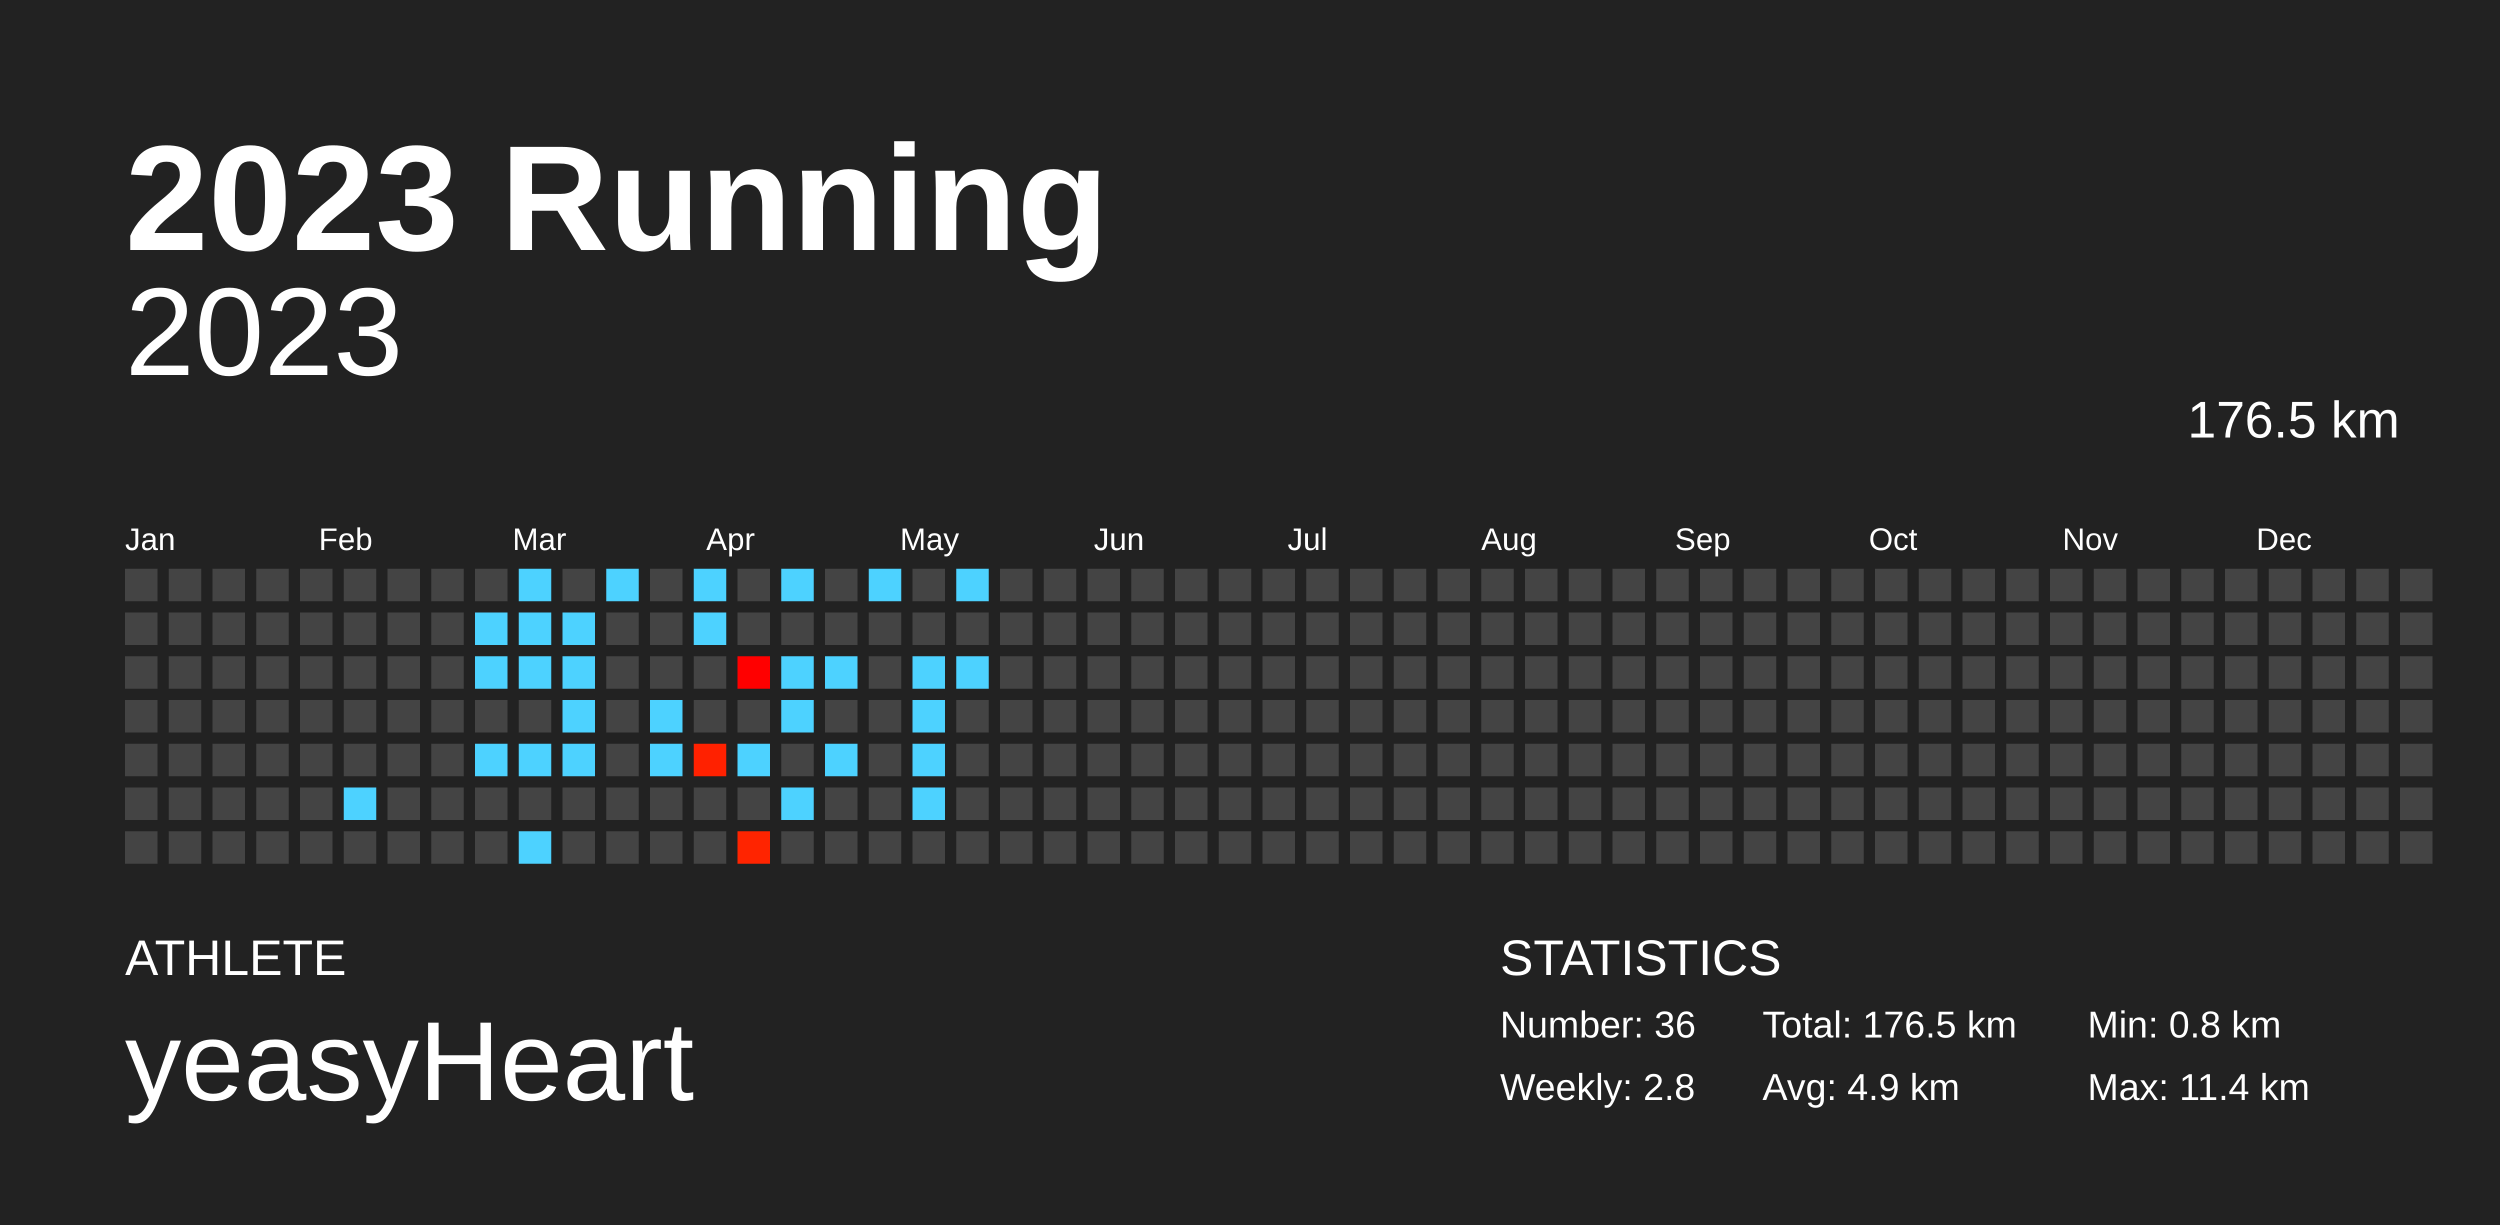
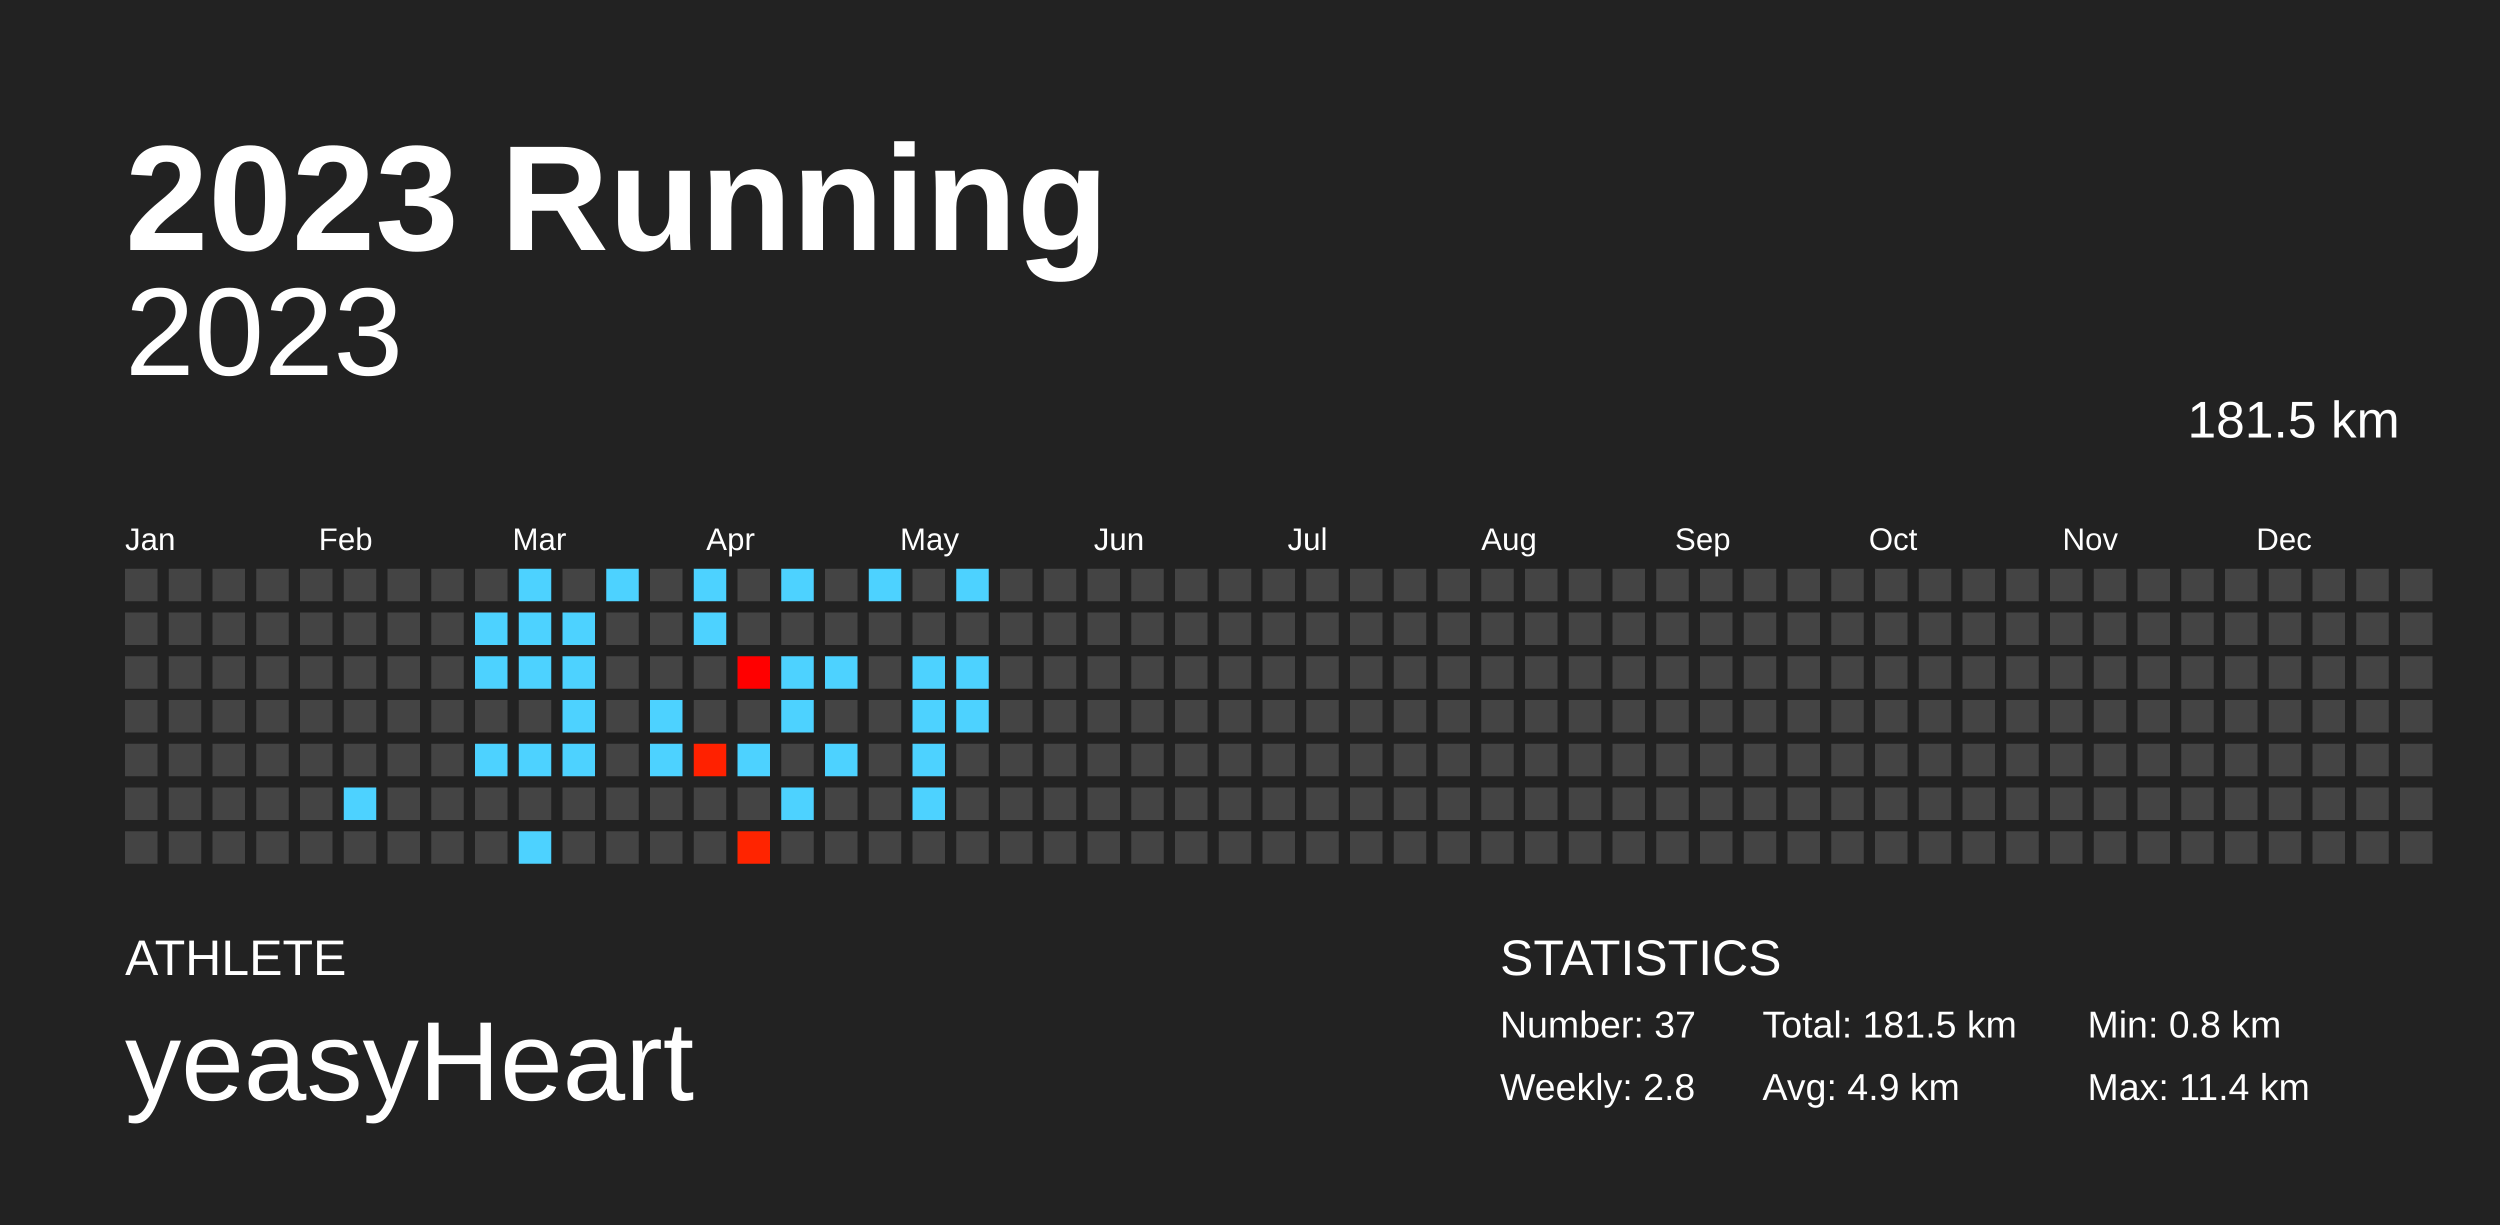
<svg xmlns="http://www.w3.org/2000/svg" baseProfile="full" height="98mm" version="1.1" viewBox="0,0,200,98" width="200mm">
  <defs />
  <rect fill="#222222" height="98" width="200" x="0" y="0" />
  <text fill="#FFFFFF" style="font-size:12px; font-family:Arial; font-weight:bold;" x="10" y="20">2023 Running</text>
  <text fill="#FFFFFF" style="font-size:4px; font-family:Arial" x="10" y="78">ATHLETE</text>
  <text fill="#FFFFFF" style="font-size:9px; font-family:Arial" x="10" y="88">yeasyHeart</text>
  <text fill="#FFFFFF" style="font-size:4px; font-family:Arial" x="120" y="78">STATISTICS</text>
-   <text fill="#FFFFFF" style="font-size:3px; font-family:Arial" x="120" y="83">Number: 36</text>
+   <text fill="#FFFFFF" style="font-size:3px; font-family:Arial" x="120" y="83">Number: 37</text>
  <text fill="#FFFFFF" style="font-size:3px; font-family:Arial" x="120" y="88">Weekly: 2.8</text>
-   <text fill="#FFFFFF" style="font-size:3px; font-family:Arial" x="141" y="83">Total: 176.5 km</text>
+   <text fill="#FFFFFF" style="font-size:3px; font-family:Arial" x="141" y="83">Total: 181.5 km</text>
  <text fill="#FFFFFF" style="font-size:3px; font-family:Arial" x="141" y="88">Avg: 4.9 km</text>
  <text fill="#FFFFFF" style="font-size:3px; font-family:Arial" x="167" y="83">Min: 0.8 km</text>
  <text fill="#FFFFFF" style="font-size:3px; font-family:Arial" x="167" y="88">Max: 11.4 km</text>
  <text alignment-baseline="hanging" fill="#FFFFFF" style="font-size:10.0px; font-family:Arial;" x="10" y="30">2023</text>
-   <text alignment-baseline="hanging" fill="#FFFFFF" style="font-size:4.125px; font-family:Arial;" x="175" y="35">176.5 km</text>
+   <text alignment-baseline="hanging" fill="#FFFFFF" style="font-size:4.125px; font-family:Arial;" x="175" y="35">181.5 km</text>
  <text fill="#FFFFFF" style="font-size:2.5px; font-family:Arial" x="10.0" y="44">Jan</text>
  <text fill="#FFFFFF" style="font-size:2.5px; font-family:Arial" x="25.5" y="44">Feb</text>
  <text fill="#FFFFFF" style="font-size:2.5px; font-family:Arial" x="41.0" y="44">Mar</text>
  <text fill="#FFFFFF" style="font-size:2.5px; font-family:Arial" x="56.5" y="44">Apr</text>
  <text fill="#FFFFFF" style="font-size:2.5px; font-family:Arial" x="72.0" y="44">May</text>
  <text fill="#FFFFFF" style="font-size:2.5px; font-family:Arial" x="87.5" y="44">Jun</text>
  <text fill="#FFFFFF" style="font-size:2.5px; font-family:Arial" x="103.0" y="44">Jul</text>
  <text fill="#FFFFFF" style="font-size:2.5px; font-family:Arial" x="118.5" y="44">Aug</text>
  <text fill="#FFFFFF" style="font-size:2.5px; font-family:Arial" x="134.0" y="44">Sep</text>
  <text fill="#FFFFFF" style="font-size:2.5px; font-family:Arial" x="149.5" y="44">Oct</text>
  <text fill="#FFFFFF" style="font-size:2.5px; font-family:Arial" x="165.0" y="44">Nov</text>
  <text fill="#FFFFFF" style="font-size:2.5px; font-family:Arial" x="180.5" y="44">Dec</text>
  <rect fill="#444444" height="2.6" width="2.6" x="10.0" y="45.5" />
  <rect fill="#444444" height="2.6" width="2.6" x="10.0" y="49.0" />
  <rect fill="#444444" height="2.6" width="2.6" x="10.0" y="52.5" />
  <rect fill="#444444" height="2.6" width="2.6" x="10.0" y="56.0" />
  <rect fill="#444444" height="2.6" width="2.6" x="10.0" y="59.5" />
  <rect fill="#444444" height="2.6" width="2.6" x="10.0" y="63.0" />
  <rect fill="#444444" height="2.6" width="2.6" x="10.0" y="66.5" />
  <rect fill="#444444" height="2.6" width="2.6" x="13.5" y="45.5" />
  <rect fill="#444444" height="2.6" width="2.6" x="13.5" y="49.0" />
  <rect fill="#444444" height="2.6" width="2.6" x="13.5" y="52.5" />
  <rect fill="#444444" height="2.6" width="2.6" x="13.5" y="56.0" />
  <rect fill="#444444" height="2.6" width="2.6" x="13.5" y="59.5" />
  <rect fill="#444444" height="2.6" width="2.6" x="13.5" y="63.0" />
  <rect fill="#444444" height="2.6" width="2.6" x="13.5" y="66.5" />
  <rect fill="#444444" height="2.6" width="2.6" x="17.0" y="45.5" />
  <rect fill="#444444" height="2.6" width="2.6" x="17.0" y="49.0" />
  <rect fill="#444444" height="2.6" width="2.6" x="17.0" y="52.5" />
  <rect fill="#444444" height="2.6" width="2.6" x="17.0" y="56.0" />
  <rect fill="#444444" height="2.6" width="2.6" x="17.0" y="59.5" />
  <rect fill="#444444" height="2.6" width="2.6" x="17.0" y="63.0" />
  <rect fill="#444444" height="2.6" width="2.6" x="17.0" y="66.5" />
  <rect fill="#444444" height="2.6" width="2.6" x="20.5" y="45.5" />
  <rect fill="#444444" height="2.6" width="2.6" x="20.5" y="49.0" />
  <rect fill="#444444" height="2.6" width="2.6" x="20.5" y="52.5" />
  <rect fill="#444444" height="2.6" width="2.6" x="20.5" y="56.0" />
  <rect fill="#444444" height="2.6" width="2.6" x="20.5" y="59.5" />
  <rect fill="#444444" height="2.6" width="2.6" x="20.5" y="63.0" />
  <rect fill="#444444" height="2.6" width="2.6" x="20.5" y="66.5" />
  <rect fill="#444444" height="2.6" width="2.6" x="24.0" y="45.5" />
  <rect fill="#444444" height="2.6" width="2.6" x="24.0" y="49.0" />
  <rect fill="#444444" height="2.6" width="2.6" x="24.0" y="52.5" />
  <rect fill="#444444" height="2.6" width="2.6" x="24.0" y="56.0" />
  <rect fill="#444444" height="2.6" width="2.6" x="24.0" y="59.5" />
  <rect fill="#444444" height="2.6" width="2.6" x="24.0" y="63.0" />
  <rect fill="#444444" height="2.6" width="2.6" x="24.0" y="66.5" />
  <rect fill="#444444" height="2.6" width="2.6" x="27.5" y="45.5" />
  <rect fill="#444444" height="2.6" width="2.6" x="27.5" y="49.0" />
  <rect fill="#444444" height="2.6" width="2.6" x="27.5" y="52.5" />
  <rect fill="#444444" height="2.6" width="2.6" x="27.5" y="56.0" />
  <rect fill="#444444" height="2.6" width="2.6" x="27.5" y="59.5" />
  <rect fill="#4dd2ff" height="2.6" width="2.6" x="27.5" y="63.0" />
  <rect fill="#444444" height="2.6" width="2.6" x="27.5" y="66.5" />
  <rect fill="#444444" height="2.6" width="2.6" x="31.0" y="45.5" />
  <rect fill="#444444" height="2.6" width="2.6" x="31.0" y="49.0" />
  <rect fill="#444444" height="2.6" width="2.6" x="31.0" y="52.5" />
  <rect fill="#444444" height="2.6" width="2.6" x="31.0" y="56.0" />
  <rect fill="#444444" height="2.6" width="2.6" x="31.0" y="59.5" />
  <rect fill="#444444" height="2.6" width="2.6" x="31.0" y="63.0" />
  <rect fill="#444444" height="2.6" width="2.6" x="31.0" y="66.5" />
  <rect fill="#444444" height="2.6" width="2.6" x="34.5" y="45.5" />
  <rect fill="#444444" height="2.6" width="2.6" x="34.5" y="49.0" />
  <rect fill="#444444" height="2.6" width="2.6" x="34.5" y="52.5" />
  <rect fill="#444444" height="2.6" width="2.6" x="34.5" y="56.0" />
  <rect fill="#444444" height="2.6" width="2.6" x="34.5" y="59.5" />
  <rect fill="#444444" height="2.6" width="2.6" x="34.5" y="63.0" />
  <rect fill="#444444" height="2.6" width="2.6" x="34.5" y="66.5" />
  <rect fill="#444444" height="2.6" width="2.6" x="38.0" y="45.5" />
  <rect fill="#4dd2ff" height="2.6" width="2.6" x="38.0" y="49.0" />
  <rect fill="#4dd2ff" height="2.6" width="2.6" x="38.0" y="52.5" />
  <rect fill="#444444" height="2.6" width="2.6" x="38.0" y="56.0" />
  <rect fill="#4dd2ff" height="2.6" width="2.6" x="38.0" y="59.5" />
  <rect fill="#444444" height="2.6" width="2.6" x="38.0" y="63.0" />
  <rect fill="#444444" height="2.6" width="2.6" x="38.0" y="66.5" />
  <rect fill="#4dd2ff" height="2.6" width="2.6" x="41.5" y="45.5" />
  <rect fill="#4dd2ff" height="2.6" width="2.6" x="41.5" y="49.0" />
  <rect fill="#4dd2ff" height="2.6" width="2.6" x="41.5" y="52.5" />
  <rect fill="#444444" height="2.6" width="2.6" x="41.5" y="56.0" />
  <rect fill="#4dd2ff" height="2.6" width="2.6" x="41.5" y="59.5" />
  <rect fill="#444444" height="2.6" width="2.6" x="41.5" y="63.0" />
  <rect fill="#4dd2ff" height="2.6" width="2.6" x="41.5" y="66.5" />
  <rect fill="#444444" height="2.6" width="2.6" x="45.0" y="45.5" />
  <rect fill="#4dd2ff" height="2.6" width="2.6" x="45.0" y="49.0" />
  <rect fill="#4dd2ff" height="2.6" width="2.6" x="45.0" y="52.5" />
  <rect fill="#4dd2ff" height="2.6" width="2.6" x="45.0" y="56.0" />
  <rect fill="#4dd2ff" height="2.6" width="2.6" x="45.0" y="59.5" />
  <rect fill="#444444" height="2.6" width="2.6" x="45.0" y="63.0" />
  <rect fill="#444444" height="2.6" width="2.6" x="45.0" y="66.5" />
  <rect fill="#4dd2ff" height="2.6" width="2.6" x="48.5" y="45.5" />
  <rect fill="#444444" height="2.6" width="2.6" x="48.5" y="49.0" />
  <rect fill="#444444" height="2.6" width="2.6" x="48.5" y="52.5" />
  <rect fill="#444444" height="2.6" width="2.6" x="48.5" y="56.0" />
  <rect fill="#444444" height="2.6" width="2.6" x="48.5" y="59.5" />
  <rect fill="#444444" height="2.6" width="2.6" x="48.5" y="63.0" />
  <rect fill="#444444" height="2.6" width="2.6" x="48.5" y="66.5" />
  <rect fill="#444444" height="2.6" width="2.6" x="52.0" y="45.5" />
  <rect fill="#444444" height="2.6" width="2.6" x="52.0" y="49.0" />
  <rect fill="#444444" height="2.6" width="2.6" x="52.0" y="52.5" />
  <rect fill="#4dd2ff" height="2.6" width="2.6" x="52.0" y="56.0" />
  <rect fill="#4dd2ff" height="2.6" width="2.6" x="52.0" y="59.5" />
  <rect fill="#444444" height="2.6" width="2.6" x="52.0" y="63.0" />
  <rect fill="#444444" height="2.6" width="2.6" x="52.0" y="66.5" />
  <rect fill="#4dd2ff" height="2.6" width="2.6" x="55.5" y="45.5" />
  <rect fill="#4dd2ff" height="2.6" width="2.6" x="55.5" y="49.0" />
  <rect fill="#444444" height="2.6" width="2.6" x="55.5" y="52.5" />
  <rect fill="#444444" height="2.6" width="2.6" x="55.5" y="56.0" />
  <rect fill="#ff2100" height="2.6" width="2.6" x="55.5" y="59.5" />
  <rect fill="#444444" height="2.6" width="2.6" x="55.5" y="63.0" />
  <rect fill="#444444" height="2.6" width="2.6" x="55.5" y="66.5" />
  <rect fill="#444444" height="2.6" width="2.6" x="59.0" y="45.5" />
  <rect fill="#444444" height="2.6" width="2.6" x="59.0" y="49.0" />
  <rect fill="#ff0000" height="2.6" width="2.6" x="59.0" y="52.5" />
  <rect fill="#444444" height="2.6" width="2.6" x="59.0" y="56.0" />
  <rect fill="#4dd2ff" height="2.6" width="2.6" x="59.0" y="59.5" />
  <rect fill="#444444" height="2.6" width="2.6" x="59.0" y="63.0" />
  <rect fill="#ff2400" height="2.6" width="2.6" x="59.0" y="66.5" />
  <rect fill="#4dd2ff" height="2.6" width="2.6" x="62.5" y="45.5" />
  <rect fill="#444444" height="2.6" width="2.6" x="62.5" y="49.0" />
  <rect fill="#4dd2ff" height="2.6" width="2.6" x="62.5" y="52.5" />
  <rect fill="#4dd2ff" height="2.6" width="2.6" x="62.5" y="56.0" />
  <rect fill="#444444" height="2.6" width="2.6" x="62.5" y="59.5" />
  <rect fill="#4dd2ff" height="2.6" width="2.6" x="62.5" y="63.0" />
  <rect fill="#444444" height="2.6" width="2.6" x="62.5" y="66.5" />
  <rect fill="#444444" height="2.6" width="2.6" x="66.0" y="45.5" />
  <rect fill="#444444" height="2.6" width="2.6" x="66.0" y="49.0" />
  <rect fill="#4dd2ff" height="2.6" width="2.6" x="66.0" y="52.5" />
  <rect fill="#444444" height="2.6" width="2.6" x="66.0" y="56.0" />
  <rect fill="#4dd2ff" height="2.6" width="2.6" x="66.0" y="59.5" />
  <rect fill="#444444" height="2.6" width="2.6" x="66.0" y="63.0" />
  <rect fill="#444444" height="2.6" width="2.6" x="66.0" y="66.5" />
  <rect fill="#4dd2ff" height="2.6" width="2.6" x="69.5" y="45.5" />
  <rect fill="#444444" height="2.6" width="2.6" x="69.5" y="49.0" />
  <rect fill="#444444" height="2.6" width="2.6" x="69.5" y="52.5" />
  <rect fill="#444444" height="2.6" width="2.6" x="69.5" y="56.0" />
  <rect fill="#444444" height="2.6" width="2.6" x="69.5" y="59.5" />
  <rect fill="#444444" height="2.6" width="2.6" x="69.5" y="63.0" />
  <rect fill="#444444" height="2.6" width="2.6" x="69.5" y="66.5" />
  <rect fill="#444444" height="2.6" width="2.6" x="73.0" y="45.5" />
  <rect fill="#444444" height="2.6" width="2.6" x="73.0" y="49.0" />
  <rect fill="#4dd2ff" height="2.6" width="2.6" x="73.0" y="52.5" />
  <rect fill="#4dd2ff" height="2.6" width="2.6" x="73.0" y="56.0" />
  <rect fill="#4dd2ff" height="2.6" width="2.6" x="73.0" y="59.5" />
  <rect fill="#4dd2ff" height="2.6" width="2.6" x="73.0" y="63.0" />
  <rect fill="#444444" height="2.6" width="2.6" x="73.0" y="66.5" />
  <rect fill="#4dd2ff" height="2.6" width="2.6" x="76.5" y="45.5" />
  <rect fill="#444444" height="2.6" width="2.6" x="76.5" y="49.0" />
  <rect fill="#4dd2ff" height="2.6" width="2.6" x="76.5" y="52.5" />
-   <rect fill="#444444" height="2.6" width="2.6" x="76.5" y="56.0" />
+   <rect fill="#4dd2ff" height="2.6" width="2.6" x="76.5" y="56.0" />
  <rect fill="#444444" height="2.6" width="2.6" x="76.5" y="59.5" />
  <rect fill="#444444" height="2.6" width="2.6" x="76.5" y="63.0" />
  <rect fill="#444444" height="2.6" width="2.6" x="76.5" y="66.5" />
  <rect fill="#444444" height="2.6" width="2.6" x="80.0" y="45.5" />
  <rect fill="#444444" height="2.6" width="2.6" x="80.0" y="49.0" />
  <rect fill="#444444" height="2.6" width="2.6" x="80.0" y="52.5" />
  <rect fill="#444444" height="2.6" width="2.6" x="80.0" y="56.0" />
  <rect fill="#444444" height="2.6" width="2.6" x="80.0" y="59.5" />
  <rect fill="#444444" height="2.6" width="2.6" x="80.0" y="63.0" />
  <rect fill="#444444" height="2.6" width="2.6" x="80.0" y="66.5" />
  <rect fill="#444444" height="2.6" width="2.6" x="83.5" y="45.5" />
  <rect fill="#444444" height="2.6" width="2.6" x="83.5" y="49.0" />
  <rect fill="#444444" height="2.6" width="2.6" x="83.5" y="52.5" />
  <rect fill="#444444" height="2.6" width="2.6" x="83.5" y="56.0" />
  <rect fill="#444444" height="2.6" width="2.6" x="83.5" y="59.5" />
  <rect fill="#444444" height="2.6" width="2.6" x="83.5" y="63.0" />
  <rect fill="#444444" height="2.6" width="2.6" x="83.5" y="66.5" />
  <rect fill="#444444" height="2.6" width="2.6" x="87.0" y="45.5" />
  <rect fill="#444444" height="2.6" width="2.6" x="87.0" y="49.0" />
  <rect fill="#444444" height="2.6" width="2.6" x="87.0" y="52.5" />
  <rect fill="#444444" height="2.6" width="2.6" x="87.0" y="56.0" />
  <rect fill="#444444" height="2.6" width="2.6" x="87.0" y="59.5" />
  <rect fill="#444444" height="2.6" width="2.6" x="87.0" y="63.0" />
  <rect fill="#444444" height="2.6" width="2.6" x="87.0" y="66.5" />
  <rect fill="#444444" height="2.6" width="2.6" x="90.5" y="45.5" />
  <rect fill="#444444" height="2.6" width="2.6" x="90.5" y="49.0" />
  <rect fill="#444444" height="2.6" width="2.6" x="90.5" y="52.5" />
  <rect fill="#444444" height="2.6" width="2.6" x="90.5" y="56.0" />
  <rect fill="#444444" height="2.6" width="2.6" x="90.5" y="59.5" />
  <rect fill="#444444" height="2.6" width="2.6" x="90.5" y="63.0" />
  <rect fill="#444444" height="2.6" width="2.6" x="90.5" y="66.5" />
  <rect fill="#444444" height="2.6" width="2.6" x="94.0" y="45.5" />
  <rect fill="#444444" height="2.6" width="2.6" x="94.0" y="49.0" />
  <rect fill="#444444" height="2.6" width="2.6" x="94.0" y="52.5" />
  <rect fill="#444444" height="2.6" width="2.6" x="94.0" y="56.0" />
  <rect fill="#444444" height="2.6" width="2.6" x="94.0" y="59.5" />
  <rect fill="#444444" height="2.6" width="2.6" x="94.0" y="63.0" />
  <rect fill="#444444" height="2.6" width="2.6" x="94.0" y="66.5" />
  <rect fill="#444444" height="2.6" width="2.6" x="97.5" y="45.5" />
  <rect fill="#444444" height="2.6" width="2.6" x="97.5" y="49.0" />
  <rect fill="#444444" height="2.6" width="2.6" x="97.5" y="52.5" />
  <rect fill="#444444" height="2.6" width="2.6" x="97.5" y="56.0" />
  <rect fill="#444444" height="2.6" width="2.6" x="97.5" y="59.5" />
  <rect fill="#444444" height="2.6" width="2.6" x="97.5" y="63.0" />
  <rect fill="#444444" height="2.6" width="2.6" x="97.5" y="66.5" />
  <rect fill="#444444" height="2.6" width="2.6" x="101.0" y="45.5" />
  <rect fill="#444444" height="2.6" width="2.6" x="101.0" y="49.0" />
  <rect fill="#444444" height="2.6" width="2.6" x="101.0" y="52.5" />
  <rect fill="#444444" height="2.6" width="2.6" x="101.0" y="56.0" />
  <rect fill="#444444" height="2.6" width="2.6" x="101.0" y="59.5" />
  <rect fill="#444444" height="2.6" width="2.6" x="101.0" y="63.0" />
  <rect fill="#444444" height="2.6" width="2.6" x="101.0" y="66.5" />
  <rect fill="#444444" height="2.6" width="2.6" x="104.5" y="45.5" />
  <rect fill="#444444" height="2.6" width="2.6" x="104.5" y="49.0" />
  <rect fill="#444444" height="2.6" width="2.6" x="104.5" y="52.5" />
  <rect fill="#444444" height="2.6" width="2.6" x="104.5" y="56.0" />
  <rect fill="#444444" height="2.6" width="2.6" x="104.5" y="59.5" />
  <rect fill="#444444" height="2.6" width="2.6" x="104.5" y="63.0" />
  <rect fill="#444444" height="2.6" width="2.6" x="104.5" y="66.5" />
  <rect fill="#444444" height="2.6" width="2.6" x="108.0" y="45.5" />
  <rect fill="#444444" height="2.6" width="2.6" x="108.0" y="49.0" />
  <rect fill="#444444" height="2.6" width="2.6" x="108.0" y="52.5" />
  <rect fill="#444444" height="2.6" width="2.6" x="108.0" y="56.0" />
  <rect fill="#444444" height="2.6" width="2.6" x="108.0" y="59.5" />
  <rect fill="#444444" height="2.6" width="2.6" x="108.0" y="63.0" />
  <rect fill="#444444" height="2.6" width="2.6" x="108.0" y="66.5" />
  <rect fill="#444444" height="2.6" width="2.6" x="111.5" y="45.5" />
  <rect fill="#444444" height="2.6" width="2.6" x="111.5" y="49.0" />
  <rect fill="#444444" height="2.6" width="2.6" x="111.5" y="52.5" />
  <rect fill="#444444" height="2.6" width="2.6" x="111.5" y="56.0" />
  <rect fill="#444444" height="2.6" width="2.6" x="111.5" y="59.5" />
  <rect fill="#444444" height="2.6" width="2.6" x="111.5" y="63.0" />
  <rect fill="#444444" height="2.6" width="2.6" x="111.5" y="66.5" />
  <rect fill="#444444" height="2.6" width="2.6" x="115.0" y="45.5" />
  <rect fill="#444444" height="2.6" width="2.6" x="115.0" y="49.0" />
  <rect fill="#444444" height="2.6" width="2.6" x="115.0" y="52.5" />
  <rect fill="#444444" height="2.6" width="2.6" x="115.0" y="56.0" />
  <rect fill="#444444" height="2.6" width="2.6" x="115.0" y="59.5" />
  <rect fill="#444444" height="2.6" width="2.6" x="115.0" y="63.0" />
  <rect fill="#444444" height="2.6" width="2.6" x="115.0" y="66.5" />
  <rect fill="#444444" height="2.6" width="2.6" x="118.5" y="45.5" />
  <rect fill="#444444" height="2.6" width="2.6" x="118.5" y="49.0" />
  <rect fill="#444444" height="2.6" width="2.6" x="118.5" y="52.5" />
  <rect fill="#444444" height="2.6" width="2.6" x="118.5" y="56.0" />
  <rect fill="#444444" height="2.6" width="2.6" x="118.5" y="59.5" />
  <rect fill="#444444" height="2.6" width="2.6" x="118.5" y="63.0" />
  <rect fill="#444444" height="2.6" width="2.6" x="118.5" y="66.5" />
  <rect fill="#444444" height="2.6" width="2.6" x="122.0" y="45.5" />
  <rect fill="#444444" height="2.6" width="2.6" x="122.0" y="49.0" />
  <rect fill="#444444" height="2.6" width="2.6" x="122.0" y="52.5" />
  <rect fill="#444444" height="2.6" width="2.6" x="122.0" y="56.0" />
  <rect fill="#444444" height="2.6" width="2.6" x="122.0" y="59.5" />
  <rect fill="#444444" height="2.6" width="2.6" x="122.0" y="63.0" />
  <rect fill="#444444" height="2.6" width="2.6" x="122.0" y="66.5" />
  <rect fill="#444444" height="2.6" width="2.6" x="125.5" y="45.5" />
  <rect fill="#444444" height="2.6" width="2.6" x="125.5" y="49.0" />
  <rect fill="#444444" height="2.6" width="2.6" x="125.5" y="52.5" />
  <rect fill="#444444" height="2.6" width="2.6" x="125.5" y="56.0" />
  <rect fill="#444444" height="2.6" width="2.6" x="125.5" y="59.5" />
  <rect fill="#444444" height="2.6" width="2.6" x="125.5" y="63.0" />
  <rect fill="#444444" height="2.6" width="2.6" x="125.5" y="66.5" />
  <rect fill="#444444" height="2.6" width="2.6" x="129.0" y="45.5" />
  <rect fill="#444444" height="2.6" width="2.6" x="129.0" y="49.0" />
  <rect fill="#444444" height="2.6" width="2.6" x="129.0" y="52.5" />
  <rect fill="#444444" height="2.6" width="2.6" x="129.0" y="56.0" />
  <rect fill="#444444" height="2.6" width="2.6" x="129.0" y="59.5" />
  <rect fill="#444444" height="2.6" width="2.6" x="129.0" y="63.0" />
  <rect fill="#444444" height="2.6" width="2.6" x="129.0" y="66.5" />
  <rect fill="#444444" height="2.6" width="2.6" x="132.5" y="45.5" />
  <rect fill="#444444" height="2.6" width="2.6" x="132.5" y="49.0" />
  <rect fill="#444444" height="2.6" width="2.6" x="132.5" y="52.5" />
  <rect fill="#444444" height="2.6" width="2.6" x="132.5" y="56.0" />
  <rect fill="#444444" height="2.6" width="2.6" x="132.5" y="59.5" />
  <rect fill="#444444" height="2.6" width="2.6" x="132.5" y="63.0" />
  <rect fill="#444444" height="2.6" width="2.6" x="132.5" y="66.5" />
  <rect fill="#444444" height="2.6" width="2.6" x="136.0" y="45.5" />
  <rect fill="#444444" height="2.6" width="2.6" x="136.0" y="49.0" />
  <rect fill="#444444" height="2.6" width="2.6" x="136.0" y="52.5" />
  <rect fill="#444444" height="2.6" width="2.6" x="136.0" y="56.0" />
  <rect fill="#444444" height="2.6" width="2.6" x="136.0" y="59.5" />
  <rect fill="#444444" height="2.6" width="2.6" x="136.0" y="63.0" />
  <rect fill="#444444" height="2.6" width="2.6" x="136.0" y="66.5" />
  <rect fill="#444444" height="2.6" width="2.6" x="139.5" y="45.5" />
  <rect fill="#444444" height="2.6" width="2.6" x="139.5" y="49.0" />
  <rect fill="#444444" height="2.6" width="2.6" x="139.5" y="52.5" />
  <rect fill="#444444" height="2.6" width="2.6" x="139.5" y="56.0" />
  <rect fill="#444444" height="2.6" width="2.6" x="139.5" y="59.5" />
  <rect fill="#444444" height="2.6" width="2.6" x="139.5" y="63.0" />
  <rect fill="#444444" height="2.6" width="2.6" x="139.5" y="66.5" />
  <rect fill="#444444" height="2.6" width="2.6" x="143.0" y="45.5" />
  <rect fill="#444444" height="2.6" width="2.6" x="143.0" y="49.0" />
  <rect fill="#444444" height="2.6" width="2.6" x="143.0" y="52.5" />
  <rect fill="#444444" height="2.6" width="2.6" x="143.0" y="56.0" />
  <rect fill="#444444" height="2.6" width="2.6" x="143.0" y="59.5" />
  <rect fill="#444444" height="2.6" width="2.6" x="143.0" y="63.0" />
  <rect fill="#444444" height="2.6" width="2.6" x="143.0" y="66.5" />
  <rect fill="#444444" height="2.6" width="2.6" x="146.5" y="45.5" />
  <rect fill="#444444" height="2.6" width="2.6" x="146.5" y="49.0" />
  <rect fill="#444444" height="2.6" width="2.6" x="146.5" y="52.5" />
  <rect fill="#444444" height="2.6" width="2.6" x="146.5" y="56.0" />
  <rect fill="#444444" height="2.6" width="2.6" x="146.5" y="59.5" />
  <rect fill="#444444" height="2.6" width="2.6" x="146.5" y="63.0" />
  <rect fill="#444444" height="2.6" width="2.6" x="146.5" y="66.5" />
  <rect fill="#444444" height="2.6" width="2.6" x="150.0" y="45.5" />
  <rect fill="#444444" height="2.6" width="2.6" x="150.0" y="49.0" />
  <rect fill="#444444" height="2.6" width="2.6" x="150.0" y="52.5" />
  <rect fill="#444444" height="2.6" width="2.6" x="150.0" y="56.0" />
  <rect fill="#444444" height="2.6" width="2.6" x="150.0" y="59.5" />
  <rect fill="#444444" height="2.6" width="2.6" x="150.0" y="63.0" />
  <rect fill="#444444" height="2.6" width="2.6" x="150.0" y="66.5" />
  <rect fill="#444444" height="2.6" width="2.6" x="153.5" y="45.5" />
  <rect fill="#444444" height="2.6" width="2.6" x="153.5" y="49.0" />
  <rect fill="#444444" height="2.6" width="2.6" x="153.5" y="52.5" />
  <rect fill="#444444" height="2.6" width="2.6" x="153.5" y="56.0" />
  <rect fill="#444444" height="2.6" width="2.6" x="153.5" y="59.5" />
  <rect fill="#444444" height="2.6" width="2.6" x="153.5" y="63.0" />
  <rect fill="#444444" height="2.6" width="2.6" x="153.5" y="66.5" />
  <rect fill="#444444" height="2.6" width="2.6" x="157.0" y="45.5" />
  <rect fill="#444444" height="2.6" width="2.6" x="157.0" y="49.0" />
  <rect fill="#444444" height="2.6" width="2.6" x="157.0" y="52.5" />
  <rect fill="#444444" height="2.6" width="2.6" x="157.0" y="56.0" />
  <rect fill="#444444" height="2.6" width="2.6" x="157.0" y="59.5" />
  <rect fill="#444444" height="2.6" width="2.6" x="157.0" y="63.0" />
  <rect fill="#444444" height="2.6" width="2.6" x="157.0" y="66.5" />
  <rect fill="#444444" height="2.6" width="2.6" x="160.5" y="45.5" />
  <rect fill="#444444" height="2.6" width="2.6" x="160.5" y="49.0" />
  <rect fill="#444444" height="2.6" width="2.6" x="160.5" y="52.5" />
  <rect fill="#444444" height="2.6" width="2.6" x="160.5" y="56.0" />
  <rect fill="#444444" height="2.6" width="2.6" x="160.5" y="59.5" />
  <rect fill="#444444" height="2.6" width="2.6" x="160.5" y="63.0" />
  <rect fill="#444444" height="2.6" width="2.6" x="160.5" y="66.5" />
  <rect fill="#444444" height="2.6" width="2.6" x="164.0" y="45.5" />
  <rect fill="#444444" height="2.6" width="2.6" x="164.0" y="49.0" />
  <rect fill="#444444" height="2.6" width="2.6" x="164.0" y="52.5" />
  <rect fill="#444444" height="2.6" width="2.6" x="164.0" y="56.0" />
  <rect fill="#444444" height="2.6" width="2.6" x="164.0" y="59.5" />
  <rect fill="#444444" height="2.6" width="2.6" x="164.0" y="63.0" />
  <rect fill="#444444" height="2.6" width="2.6" x="164.0" y="66.5" />
  <rect fill="#444444" height="2.6" width="2.6" x="167.5" y="45.5" />
  <rect fill="#444444" height="2.6" width="2.6" x="167.5" y="49.0" />
  <rect fill="#444444" height="2.6" width="2.6" x="167.5" y="52.5" />
  <rect fill="#444444" height="2.6" width="2.6" x="167.5" y="56.0" />
  <rect fill="#444444" height="2.6" width="2.6" x="167.5" y="59.5" />
  <rect fill="#444444" height="2.6" width="2.6" x="167.5" y="63.0" />
  <rect fill="#444444" height="2.6" width="2.6" x="167.5" y="66.5" />
  <rect fill="#444444" height="2.6" width="2.6" x="171.0" y="45.5" />
  <rect fill="#444444" height="2.6" width="2.6" x="171.0" y="49.0" />
  <rect fill="#444444" height="2.6" width="2.6" x="171.0" y="52.5" />
  <rect fill="#444444" height="2.6" width="2.6" x="171.0" y="56.0" />
  <rect fill="#444444" height="2.6" width="2.6" x="171.0" y="59.5" />
  <rect fill="#444444" height="2.6" width="2.6" x="171.0" y="63.0" />
  <rect fill="#444444" height="2.6" width="2.6" x="171.0" y="66.5" />
  <rect fill="#444444" height="2.6" width="2.6" x="174.5" y="45.5" />
  <rect fill="#444444" height="2.6" width="2.6" x="174.5" y="49.0" />
  <rect fill="#444444" height="2.6" width="2.6" x="174.5" y="52.5" />
  <rect fill="#444444" height="2.6" width="2.6" x="174.5" y="56.0" />
  <rect fill="#444444" height="2.6" width="2.6" x="174.5" y="59.5" />
  <rect fill="#444444" height="2.6" width="2.6" x="174.5" y="63.0" />
  <rect fill="#444444" height="2.6" width="2.6" x="174.5" y="66.5" />
  <rect fill="#444444" height="2.6" width="2.6" x="178.0" y="45.5" />
  <rect fill="#444444" height="2.6" width="2.6" x="178.0" y="49.0" />
  <rect fill="#444444" height="2.6" width="2.6" x="178.0" y="52.5" />
  <rect fill="#444444" height="2.6" width="2.6" x="178.0" y="56.0" />
  <rect fill="#444444" height="2.6" width="2.6" x="178.0" y="59.5" />
  <rect fill="#444444" height="2.6" width="2.6" x="178.0" y="63.0" />
  <rect fill="#444444" height="2.6" width="2.6" x="178.0" y="66.5" />
  <rect fill="#444444" height="2.6" width="2.6" x="181.5" y="45.5" />
  <rect fill="#444444" height="2.6" width="2.6" x="181.5" y="49.0" />
  <rect fill="#444444" height="2.6" width="2.6" x="181.5" y="52.5" />
  <rect fill="#444444" height="2.6" width="2.6" x="181.5" y="56.0" />
  <rect fill="#444444" height="2.6" width="2.6" x="181.5" y="59.5" />
  <rect fill="#444444" height="2.6" width="2.6" x="181.5" y="63.0" />
  <rect fill="#444444" height="2.6" width="2.6" x="181.5" y="66.5" />
  <rect fill="#444444" height="2.6" width="2.6" x="185.0" y="45.5" />
  <rect fill="#444444" height="2.6" width="2.6" x="185.0" y="49.0" />
  <rect fill="#444444" height="2.6" width="2.6" x="185.0" y="52.5" />
  <rect fill="#444444" height="2.6" width="2.6" x="185.0" y="56.0" />
  <rect fill="#444444" height="2.6" width="2.6" x="185.0" y="59.5" />
  <rect fill="#444444" height="2.6" width="2.6" x="185.0" y="63.0" />
  <rect fill="#444444" height="2.6" width="2.6" x="185.0" y="66.5" />
  <rect fill="#444444" height="2.6" width="2.6" x="188.5" y="45.5" />
  <rect fill="#444444" height="2.6" width="2.6" x="188.5" y="49.0" />
  <rect fill="#444444" height="2.6" width="2.6" x="188.5" y="52.5" />
  <rect fill="#444444" height="2.6" width="2.6" x="188.5" y="56.0" />
  <rect fill="#444444" height="2.6" width="2.6" x="188.5" y="59.5" />
  <rect fill="#444444" height="2.6" width="2.6" x="188.5" y="63.0" />
  <rect fill="#444444" height="2.6" width="2.6" x="188.5" y="66.5" />
  <rect fill="#444444" height="2.6" width="2.6" x="192.0" y="45.5" />
  <rect fill="#444444" height="2.6" width="2.6" x="192.0" y="49.0" />
  <rect fill="#444444" height="2.6" width="2.6" x="192.0" y="52.5" />
  <rect fill="#444444" height="2.6" width="2.6" x="192.0" y="56.0" />
  <rect fill="#444444" height="2.6" width="2.6" x="192.0" y="59.5" />
  <rect fill="#444444" height="2.6" width="2.6" x="192.0" y="63.0" />
  <rect fill="#444444" height="2.6" width="2.6" x="192.0" y="66.5" />
</svg>
